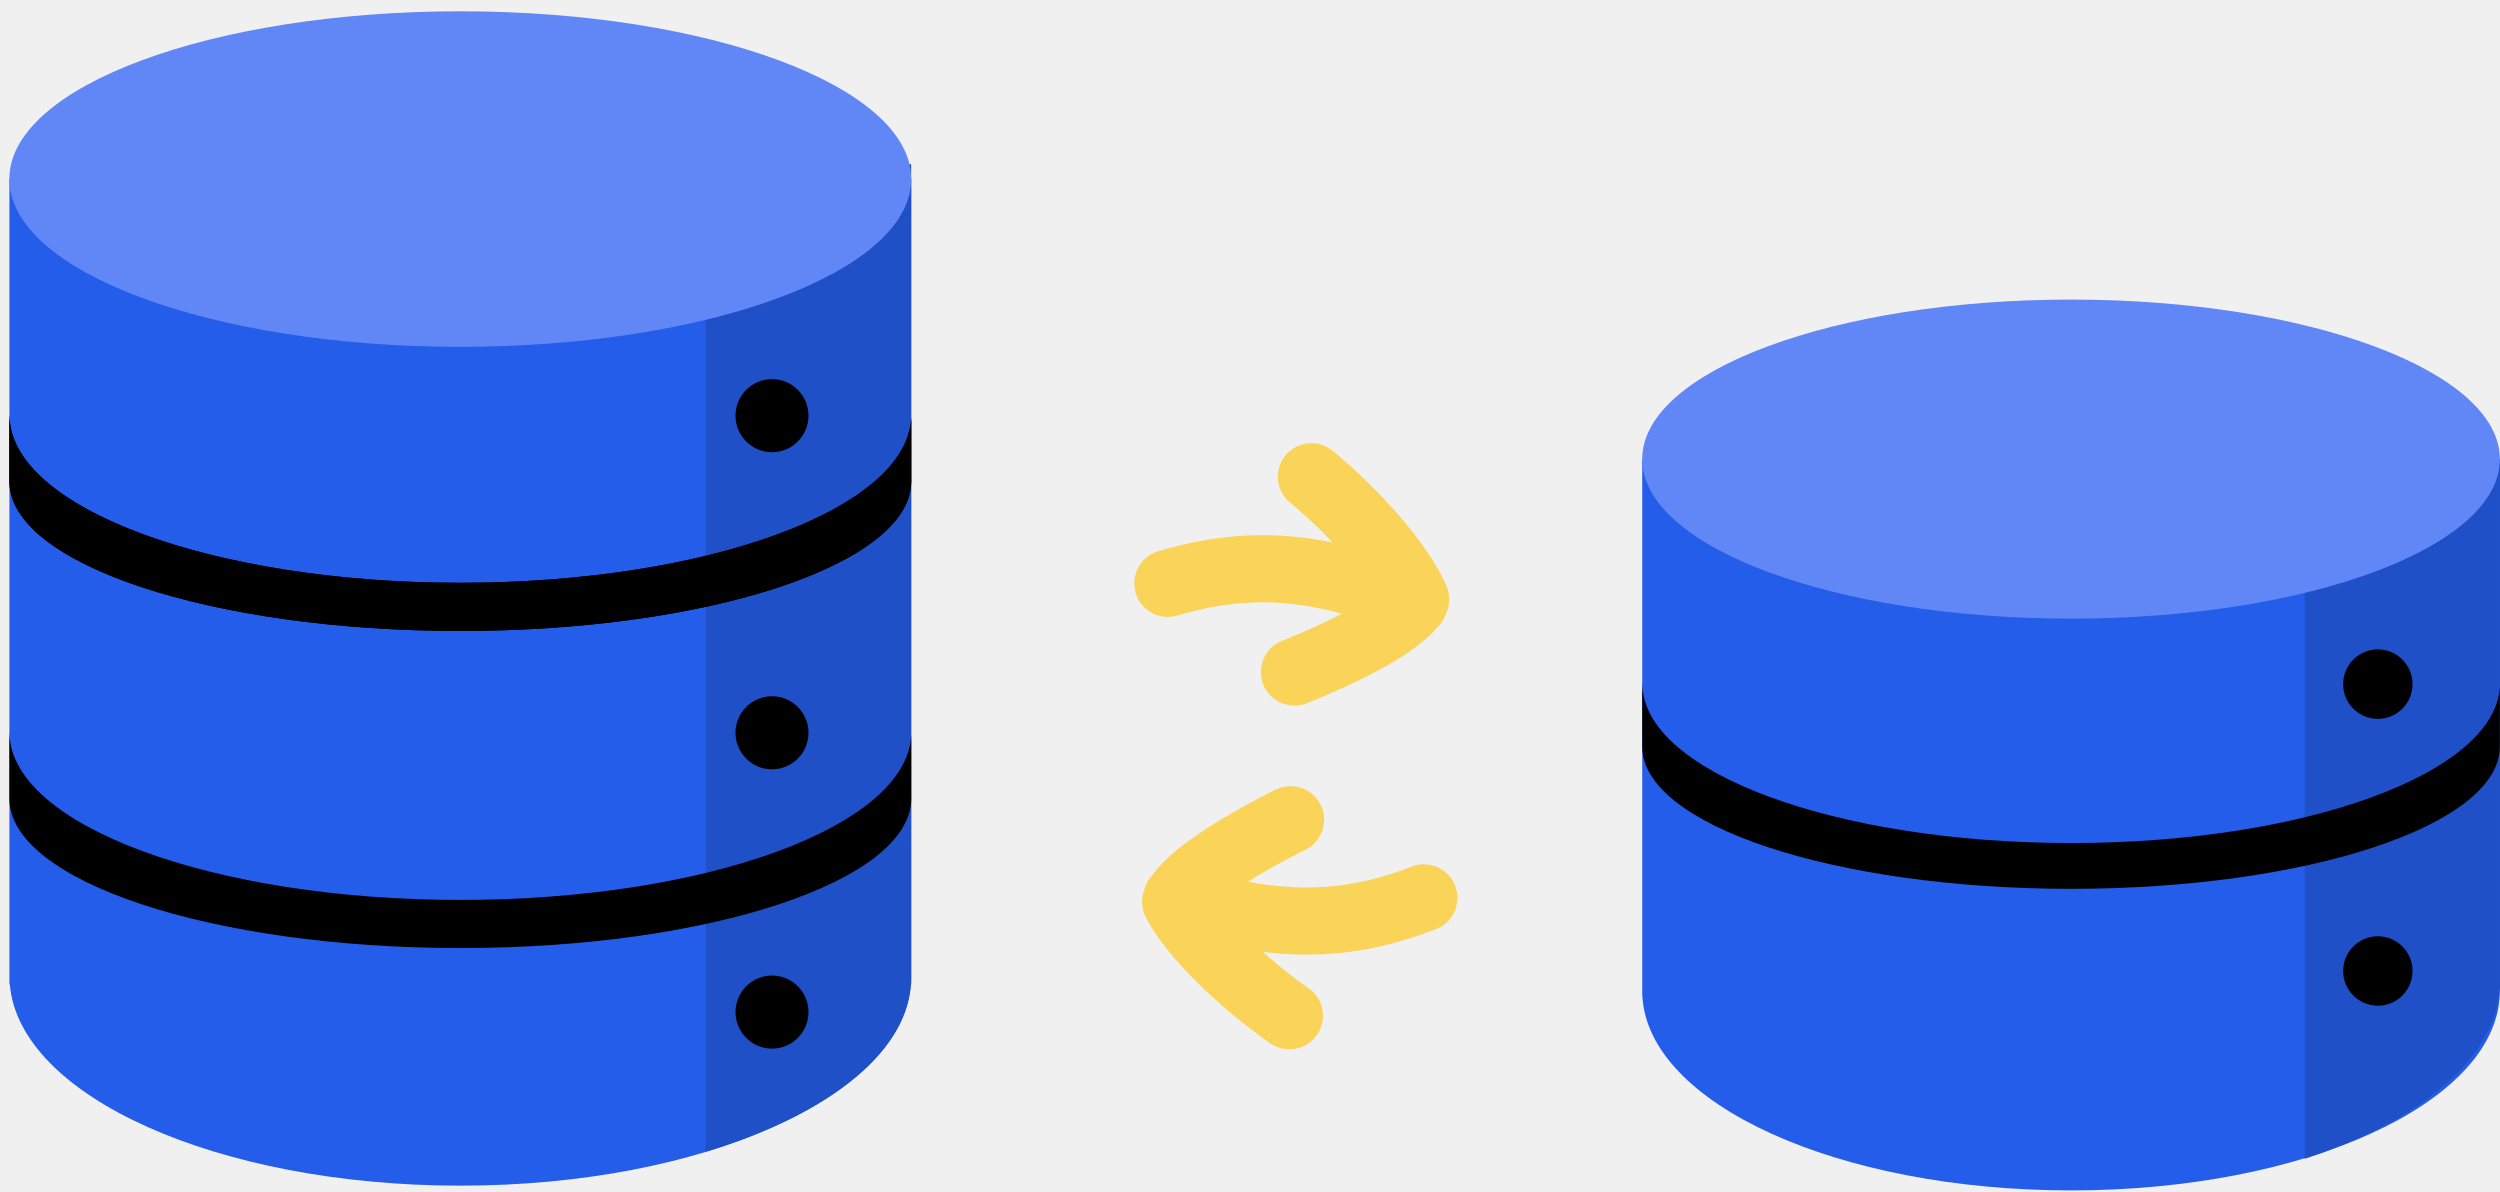
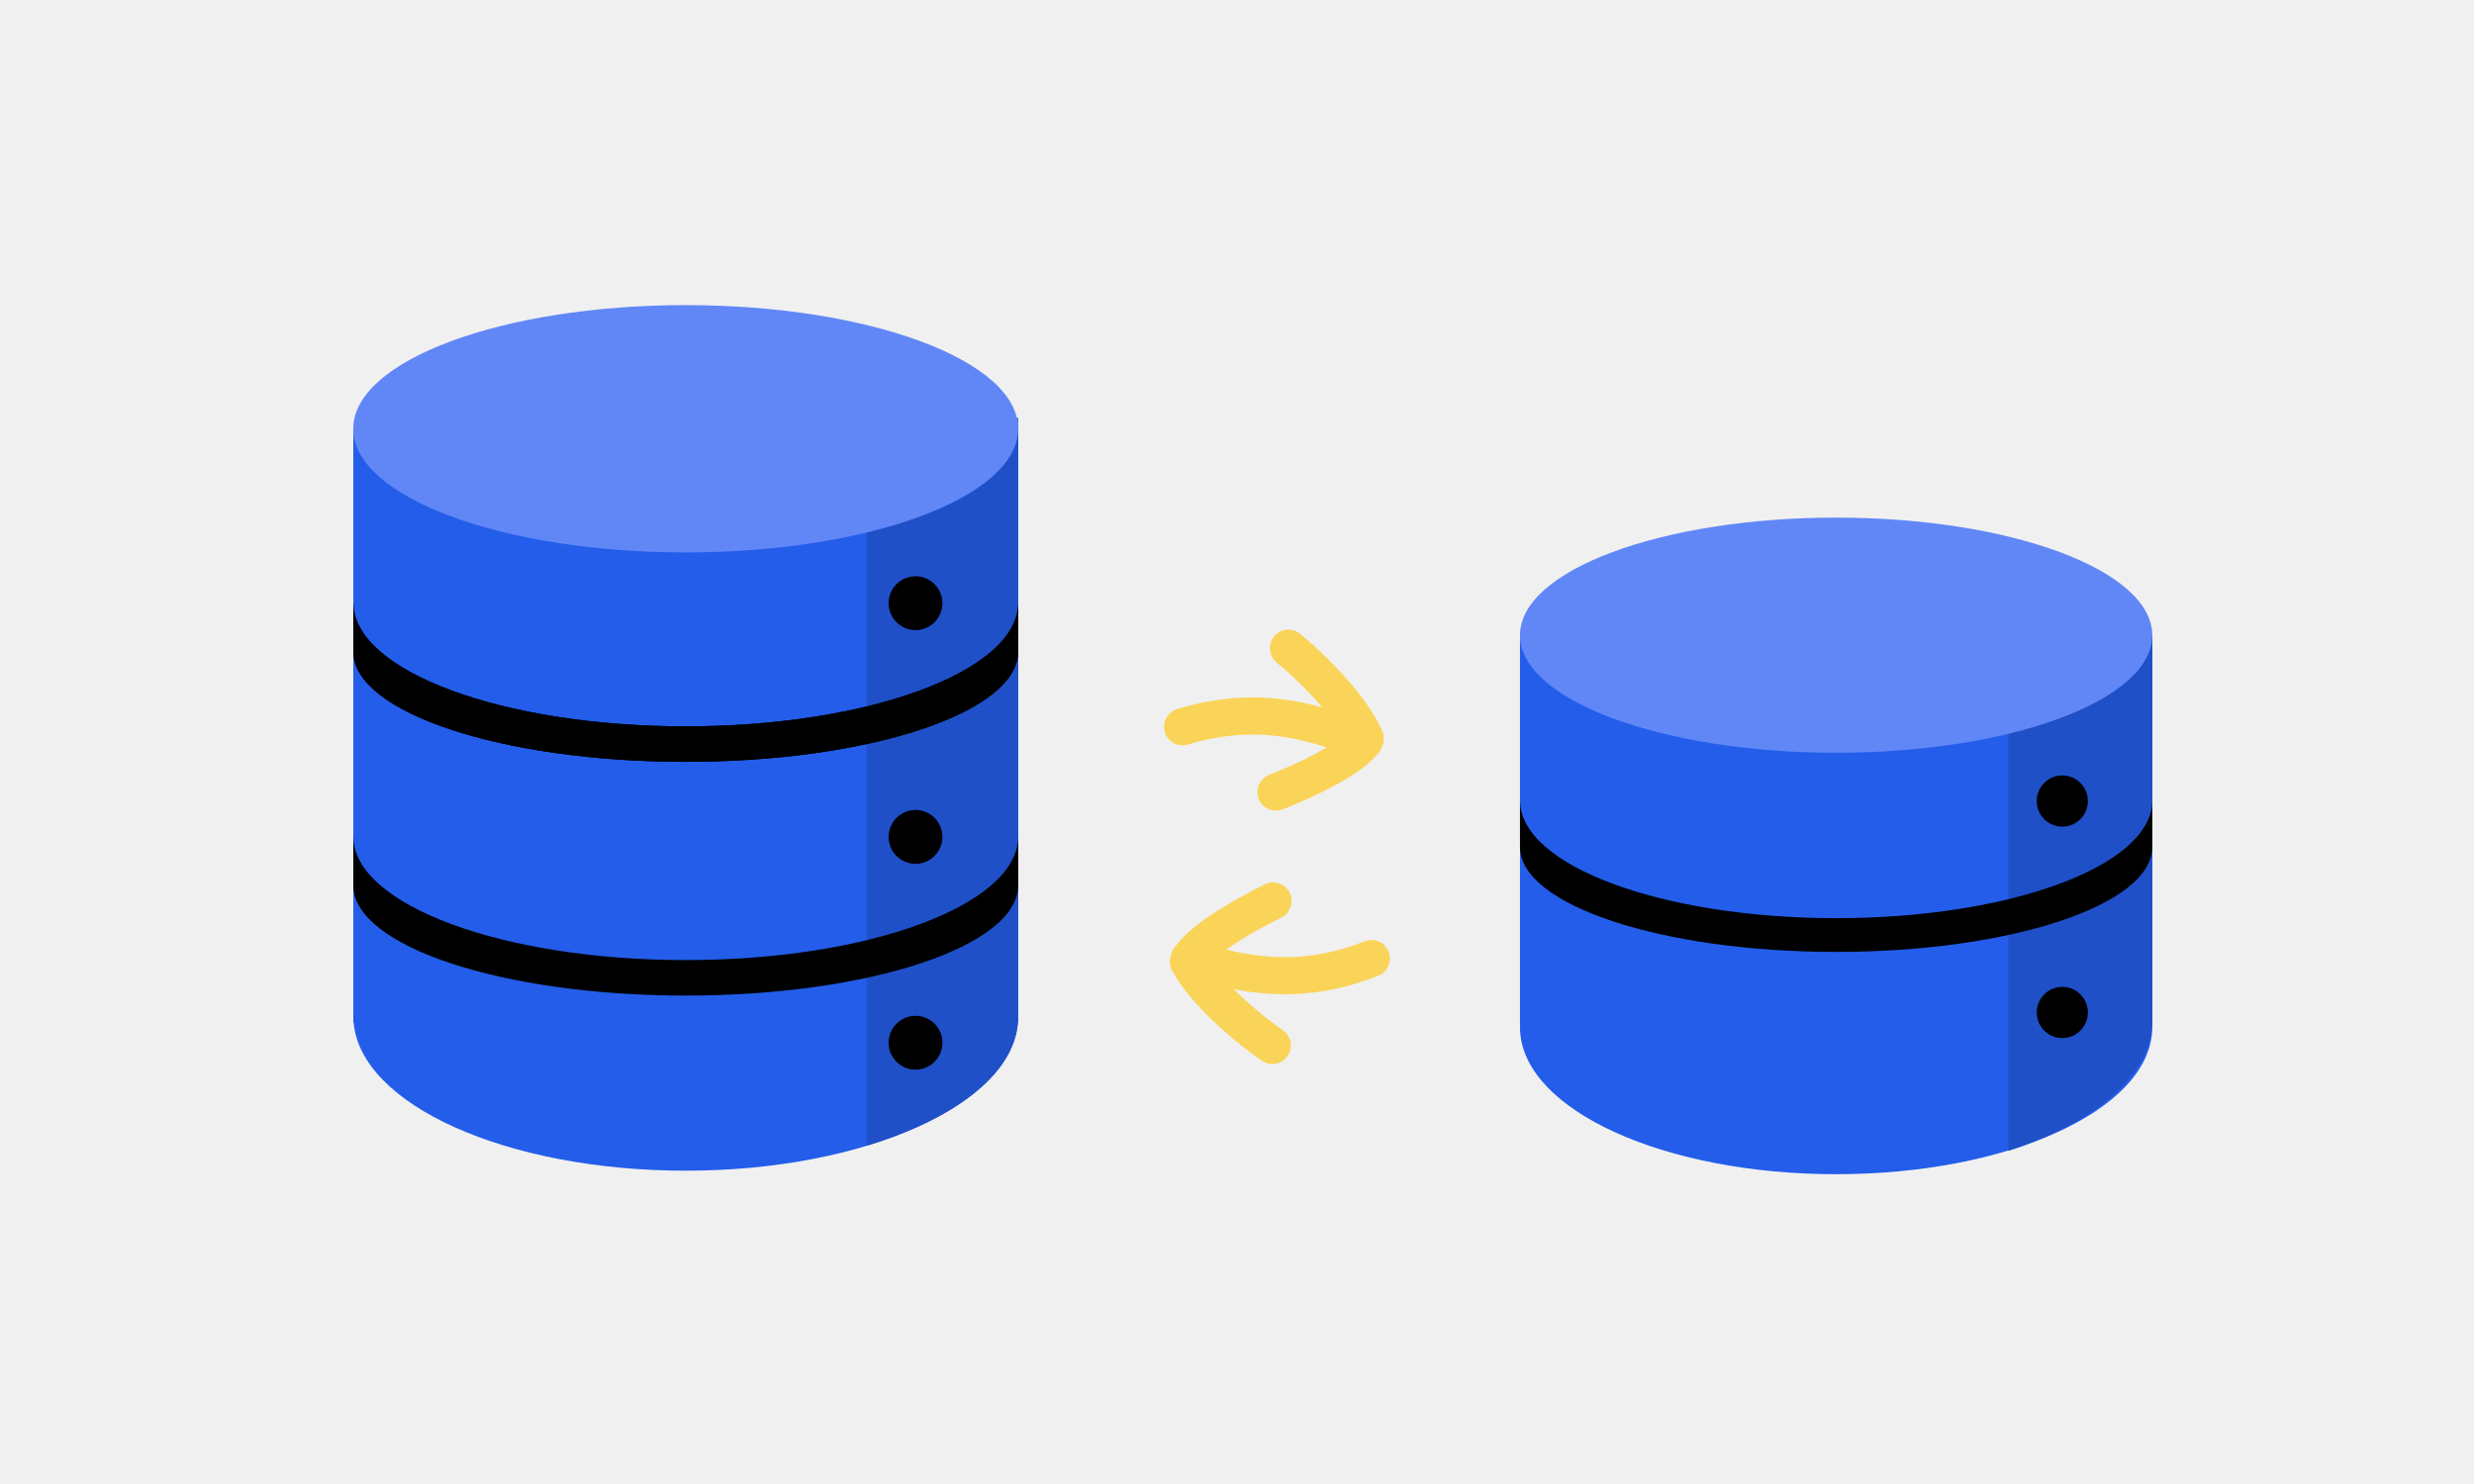
- <svg xmlns="http://www.w3.org/2000/svg" width="149" height="71" viewBox="0 0 149 71" fill="none">
-   <g clip-path="url(#clip0_60_6533)">
-     <path d="M54.312 58.664H54.288C53.726 65.336 41.92 70.665 27.436 70.665C12.951 70.665 1.146 65.336 0.584 58.664H0.561V10.671H54.312V58.664Z" fill="#235DEA" />
-     <path d="M54.305 58.293C54.305 62.608 49.448 66.409 42.07 68.643V9.792H54.305V58.293Z" fill="#1F50C8" />
-     <ellipse cx="27.432" cy="10.672" rx="26.875" ry="9.999" fill="#6187F7" />
-     <path d="M0.565 24.774C0.623 30.279 12.632 34.734 27.439 34.734C42.128 34.734 54.062 30.35 54.31 24.907V28.659H54.309C54.309 28.669 54.31 28.68 54.31 28.69C54.309 33.614 42.276 37.605 27.434 37.605C12.591 37.605 0.559 33.614 0.559 28.69C0.559 28.68 0.559 28.669 0.56 28.659H0.559V24.774H0.565Z" fill="black" />
-     <path d="M0.565 24.774C0.623 30.279 12.632 34.734 27.439 34.734C42.128 34.734 54.062 30.35 54.31 24.907V28.659H54.309C54.309 28.669 54.31 28.68 54.31 28.69C54.309 33.614 42.276 37.605 27.434 37.605C12.591 37.605 0.559 33.614 0.559 28.69C0.559 28.68 0.559 28.669 0.56 28.659H0.559V24.774H0.565Z" fill="black" />
-     <path d="M0.565 43.674C0.621 49.179 12.631 53.635 27.439 53.635C42.128 53.635 54.062 49.251 54.31 43.808V47.559H54.309C54.309 47.569 54.31 47.579 54.31 47.589C54.309 52.513 42.276 56.504 27.434 56.504C12.591 56.504 0.559 52.513 0.559 47.589C0.559 47.579 0.559 47.569 0.56 47.559H0.559V43.674H0.565Z" fill="black" />
-     <ellipse cx="46.011" cy="24.774" rx="2.175" ry="2.178" fill="black" />
-     <ellipse cx="46.011" cy="43.674" rx="2.175" ry="2.178" fill="black" />
-     <ellipse cx="46.011" cy="60.32" rx="2.175" ry="2.178" fill="black" />
-     <path d="M148.99 59.359H148.982C148.645 65.787 137.336 70.949 123.434 70.949C109.531 70.949 98.222 65.787 97.885 59.359H97.877V27.363H148.99V59.359Z" fill="#235DEA" />
-     <path d="M148.998 58.944H148.98C148.681 63.164 144.139 66.861 137.359 69.064V27.364H148.998V58.944Z" fill="#1F50C8" />
-     <ellipse cx="141.719" cy="40.774" rx="2.068" ry="2.071" fill="black" />
-     <ellipse cx="141.719" cy="57.871" rx="2.068" ry="2.071" fill="black" />
-     <ellipse cx="123.434" cy="27.363" rx="25.557" ry="9.508" fill="#6187F7" />
-     <path d="M97.884 40.773C97.937 46.007 109.358 50.244 123.439 50.244C137.382 50.244 148.716 46.09 148.99 40.927V44.467H148.989C148.989 44.476 148.99 44.486 148.99 44.496C148.99 49.178 137.548 52.974 123.434 52.974C109.319 52.974 97.878 49.178 97.877 44.496V40.773H97.884Z" fill="black" />
-     <path d="M70.179 36.685C69.122 37.003 68.006 36.402 67.688 35.345C67.37 34.287 67.97 33.172 69.027 32.854L70.179 36.685ZM82.934 30.221C84.101 31.507 85.34 33.078 86.072 34.627L86.211 34.937L86.286 35.142C86.433 35.627 86.391 36.152 86.164 36.611C86.151 36.647 86.14 36.684 86.125 36.721C86.001 37.024 85.808 37.278 85.576 37.478C85.087 38.044 84.48 38.506 83.974 38.853C83.145 39.422 82.181 39.951 81.298 40.392C80.407 40.838 79.554 41.218 78.927 41.485C78.612 41.619 78.352 41.726 78.168 41.8C78.076 41.837 78.003 41.866 77.952 41.886C77.927 41.896 77.907 41.904 77.893 41.909C77.886 41.912 77.88 41.915 77.876 41.916C77.874 41.917 77.872 41.917 77.871 41.918L77.869 41.919C77.869 41.919 77.868 41.919 77.147 40.054C76.432 38.203 76.427 38.188 76.426 38.188L76.429 38.187C76.43 38.187 76.434 38.185 76.438 38.183C76.448 38.179 76.464 38.174 76.484 38.166C76.526 38.149 76.589 38.124 76.67 38.091C76.833 38.025 77.07 37.928 77.358 37.805C77.937 37.558 78.712 37.214 79.508 36.815C79.664 36.737 79.819 36.656 79.972 36.576C76.742 35.687 73.736 35.616 70.179 36.685L69.604 34.769L69.027 32.854C72.834 31.71 76.159 31.66 79.434 32.334C78.471 31.328 77.526 30.473 76.901 29.968C76.042 29.274 75.907 28.015 76.601 27.156C77.295 26.297 78.554 26.162 79.413 26.856C80.317 27.586 81.66 28.817 82.934 30.221ZM77.868 41.919C76.838 42.317 75.68 41.804 75.282 40.774C74.884 39.744 75.396 38.586 76.426 38.188L77.868 41.919Z" fill="#FAD459" />
-     <path d="M84.133 51.649C85.162 51.247 86.322 51.755 86.725 52.784C87.127 53.812 86.619 54.972 85.591 55.375L84.133 51.649ZM71.943 59.123C70.676 57.935 69.314 56.47 68.459 54.985L68.296 54.687L68.204 54.488C68.019 54.019 68.018 53.495 68.205 53.021C68.215 52.981 68.224 52.941 68.236 52.901C68.337 52.586 68.51 52.315 68.729 52.096C69.17 51.495 69.734 50.988 70.209 50.602C70.989 49.969 71.908 49.364 72.752 48.853C73.604 48.336 74.424 47.889 75.027 47.572C75.33 47.413 75.581 47.285 75.758 47.197C75.847 47.153 75.917 47.118 75.966 47.094C75.99 47.082 76.01 47.072 76.023 47.066C76.03 47.062 76.036 47.059 76.04 47.057C76.042 47.056 76.044 47.056 76.045 47.055L76.046 47.054C76.049 47.058 76.092 47.146 76.916 48.855C77.779 50.642 77.785 50.656 77.786 50.656L77.784 50.657C77.782 50.658 77.779 50.66 77.775 50.662C77.765 50.666 77.75 50.673 77.73 50.683C77.69 50.703 77.629 50.733 77.551 50.772C77.394 50.851 77.165 50.968 76.888 51.113C76.331 51.406 75.586 51.812 74.825 52.273C74.676 52.364 74.529 52.457 74.383 52.549C77.673 53.175 80.675 53.002 84.133 51.649L84.862 53.513L85.591 55.375C81.889 56.822 78.578 57.141 75.26 56.733C76.301 57.659 77.313 58.435 77.976 58.888C78.889 59.51 79.124 60.754 78.502 61.666C77.88 62.578 76.636 62.814 75.724 62.192C74.764 61.538 73.326 60.419 71.943 59.123ZM76.048 47.054C77.042 46.574 78.237 46.991 78.717 47.986C79.197 48.981 78.78 50.176 77.786 50.656L76.048 47.054Z" fill="#FAD459" />
-   </g>
-   <defs>
-     <clipPath id="clip0_60_6533">
-       <rect width="149" height="71" fill="white" />
-     </clipPath>
-   </defs>
+ <svg xmlns="http://www.w3.org/2000/svg" width="200" height="120" viewBox="0 0 200 120" fill="none">
+   <path d="M82.311 82.664H82.288C81.725 89.336 69.919 94.665 55.435 94.665C40.952 94.665 29.147 89.336 28.584 82.664H28.561V34.671H82.311V82.664Z" fill="#235DEA" />
+   <path d="M82.303 82.293C82.303 86.607 77.447 90.408 70.07 92.642V33.792H82.303V82.293Z" fill="#1F50C8" />
+   <ellipse cx="55.432" cy="34.672" rx="26.875" ry="9.999" fill="#6187F7" />
+   <path d="M28.565 48.774C28.622 54.279 40.632 58.734 55.44 58.734C70.128 58.734 82.063 54.35 82.31 48.907V52.659H82.309C82.309 52.669 82.31 52.68 82.31 52.69C82.309 57.613 70.276 61.605 55.434 61.605C40.592 61.605 28.56 57.613 28.559 52.69C28.559 52.68 28.559 52.669 28.56 52.659H28.559V48.774H28.565Z" fill="black" />
+   <path d="M28.565 48.774C28.622 54.279 40.632 58.734 55.44 58.734C70.128 58.734 82.063 54.35 82.31 48.907V52.659H82.309C82.309 52.669 82.31 52.68 82.31 52.69C82.309 57.613 70.276 61.605 55.434 61.605C40.592 61.605 28.56 57.613 28.559 52.69C28.559 52.68 28.559 52.669 28.56 52.659H28.559V48.774H28.565Z" fill="black" />
+   <path d="M28.565 67.674C28.621 73.179 40.631 77.635 55.44 77.635C70.127 77.635 82.06 73.251 82.309 67.809V71.558C82.309 71.568 82.309 71.579 82.31 71.589C82.31 76.513 70.276 80.505 55.434 80.505C40.591 80.505 28.559 76.513 28.559 71.589C28.559 71.579 28.559 71.568 28.56 71.558H28.559V67.674H28.565Z" fill="black" />
+   <ellipse cx="74.011" cy="48.775" rx="2.175" ry="2.178" fill="black" />
+   <ellipse cx="74.011" cy="67.674" rx="2.175" ry="2.178" fill="black" />
+   <ellipse cx="74.011" cy="84.32" rx="2.175" ry="2.178" fill="black" />
+   <path d="M173.99 83.359H173.982C173.645 89.787 162.336 94.949 148.434 94.949C134.531 94.949 123.222 89.787 122.885 83.359H122.877V51.363H173.99V83.359Z" fill="#235DEA" />
+   <path d="M173.998 82.943H173.98C173.682 87.164 169.14 90.861 162.359 93.064V51.364H173.998V82.943Z" fill="#1F50C8" />
+   <ellipse cx="166.719" cy="64.774" rx="2.068" ry="2.071" fill="black" />
+   <ellipse cx="166.719" cy="81.871" rx="2.068" ry="2.071" fill="black" />
+   <ellipse cx="148.434" cy="51.363" rx="25.557" ry="9.508" fill="#6187F7" />
+   <path d="M122.883 64.772C122.936 70.007 134.357 74.245 148.439 74.245C162.407 74.245 173.756 70.076 173.99 64.899V68.467H173.989C173.989 68.476 173.99 68.487 173.99 68.496C173.99 73.178 162.548 76.974 148.434 76.974C134.319 76.974 122.878 73.178 122.877 68.496V64.772H122.883Z" fill="black" />
+   <path d="M108.565 54.558C109.723 55.834 110.92 57.361 111.619 58.84L111.752 59.135L111.808 59.289C111.919 59.654 111.887 60.05 111.715 60.395C111.711 60.403 111.706 60.411 111.702 60.419C111.69 60.457 111.677 60.495 111.662 60.532C111.561 60.778 111.402 60.981 111.208 61.135C110.765 61.652 110.2 62.093 109.691 62.442C108.889 62.992 107.947 63.509 107.075 63.946C106.196 64.386 105.353 64.762 104.732 65.027C104.42 65.159 104.162 65.265 103.981 65.338C103.891 65.374 103.819 65.403 103.77 65.423C103.745 65.432 103.725 65.44 103.712 65.445C103.705 65.448 103.699 65.45 103.695 65.451C103.694 65.452 103.693 65.453 103.692 65.453L103.69 65.454L103.689 65.454C102.916 65.753 102.048 65.368 101.749 64.596C101.451 63.823 101.835 62.955 102.608 62.657L102.61 62.655C102.612 62.654 102.616 62.652 102.621 62.651C102.631 62.647 102.647 62.64 102.668 62.632C102.711 62.615 102.776 62.59 102.858 62.556C103.024 62.489 103.264 62.39 103.555 62.266C104.14 62.017 104.925 61.668 105.733 61.264C106.255 61.002 106.771 60.722 107.245 60.44C103.505 59.221 100.119 58.979 96.035 60.206C95.241 60.445 94.405 59.995 94.166 59.202C93.928 58.408 94.378 57.572 95.171 57.333C99.486 56.036 103.164 56.175 106.893 57.201C106.715 56.992 106.532 56.782 106.343 56.575C105.189 55.303 103.977 54.196 103.216 53.581C102.572 53.061 102.47 52.116 102.991 51.472C103.511 50.828 104.455 50.726 105.1 51.246C105.983 51.959 107.308 53.174 108.565 54.558Z" fill="#FAD459" />
+   <path d="M98.286 82.759C97.029 81.581 95.712 80.156 94.897 78.738L94.74 78.454L94.671 78.306C94.531 77.951 94.532 77.553 94.676 77.195C94.678 77.19 94.68 77.185 94.683 77.18C94.692 77.138 94.702 77.096 94.716 77.054C94.797 76.799 94.942 76.582 95.125 76.411C95.524 75.863 96.049 75.379 96.527 74.992C97.282 74.378 98.179 73.787 99.013 73.281C99.854 72.772 100.664 72.329 101.262 72.015C101.562 71.857 101.81 71.731 101.985 71.644C102.072 71.6 102.141 71.566 102.189 71.543C102.212 71.531 102.231 71.522 102.245 71.516C102.251 71.512 102.257 71.51 102.26 71.508C102.262 71.507 102.263 71.506 102.264 71.506L102.266 71.505L102.267 71.504C103.012 71.145 103.909 71.458 104.269 72.203C104.629 72.949 104.316 73.846 103.57 74.206C103.57 74.206 103.569 74.207 103.568 74.208C103.566 74.209 103.563 74.21 103.558 74.213C103.548 74.218 103.532 74.225 103.512 74.236C103.47 74.256 103.408 74.286 103.329 74.326C103.169 74.406 102.938 74.524 102.657 74.671C102.095 74.967 101.341 75.378 100.568 75.847C100.068 76.149 99.576 76.471 99.126 76.79C102.953 77.703 106.347 77.671 110.318 76.117C111.09 75.816 111.959 76.196 112.261 76.967C112.562 77.739 112.181 78.609 111.41 78.91C107.215 80.551 103.539 80.711 99.74 79.99C99.934 80.184 100.134 80.378 100.338 80.569C101.591 81.743 102.889 82.75 103.697 83.301C104.381 83.767 104.558 84.701 104.092 85.385C103.625 86.069 102.692 86.246 102.008 85.78C101.07 85.14 99.651 84.037 98.286 82.759Z" fill="#FAD459" />
</svg>
